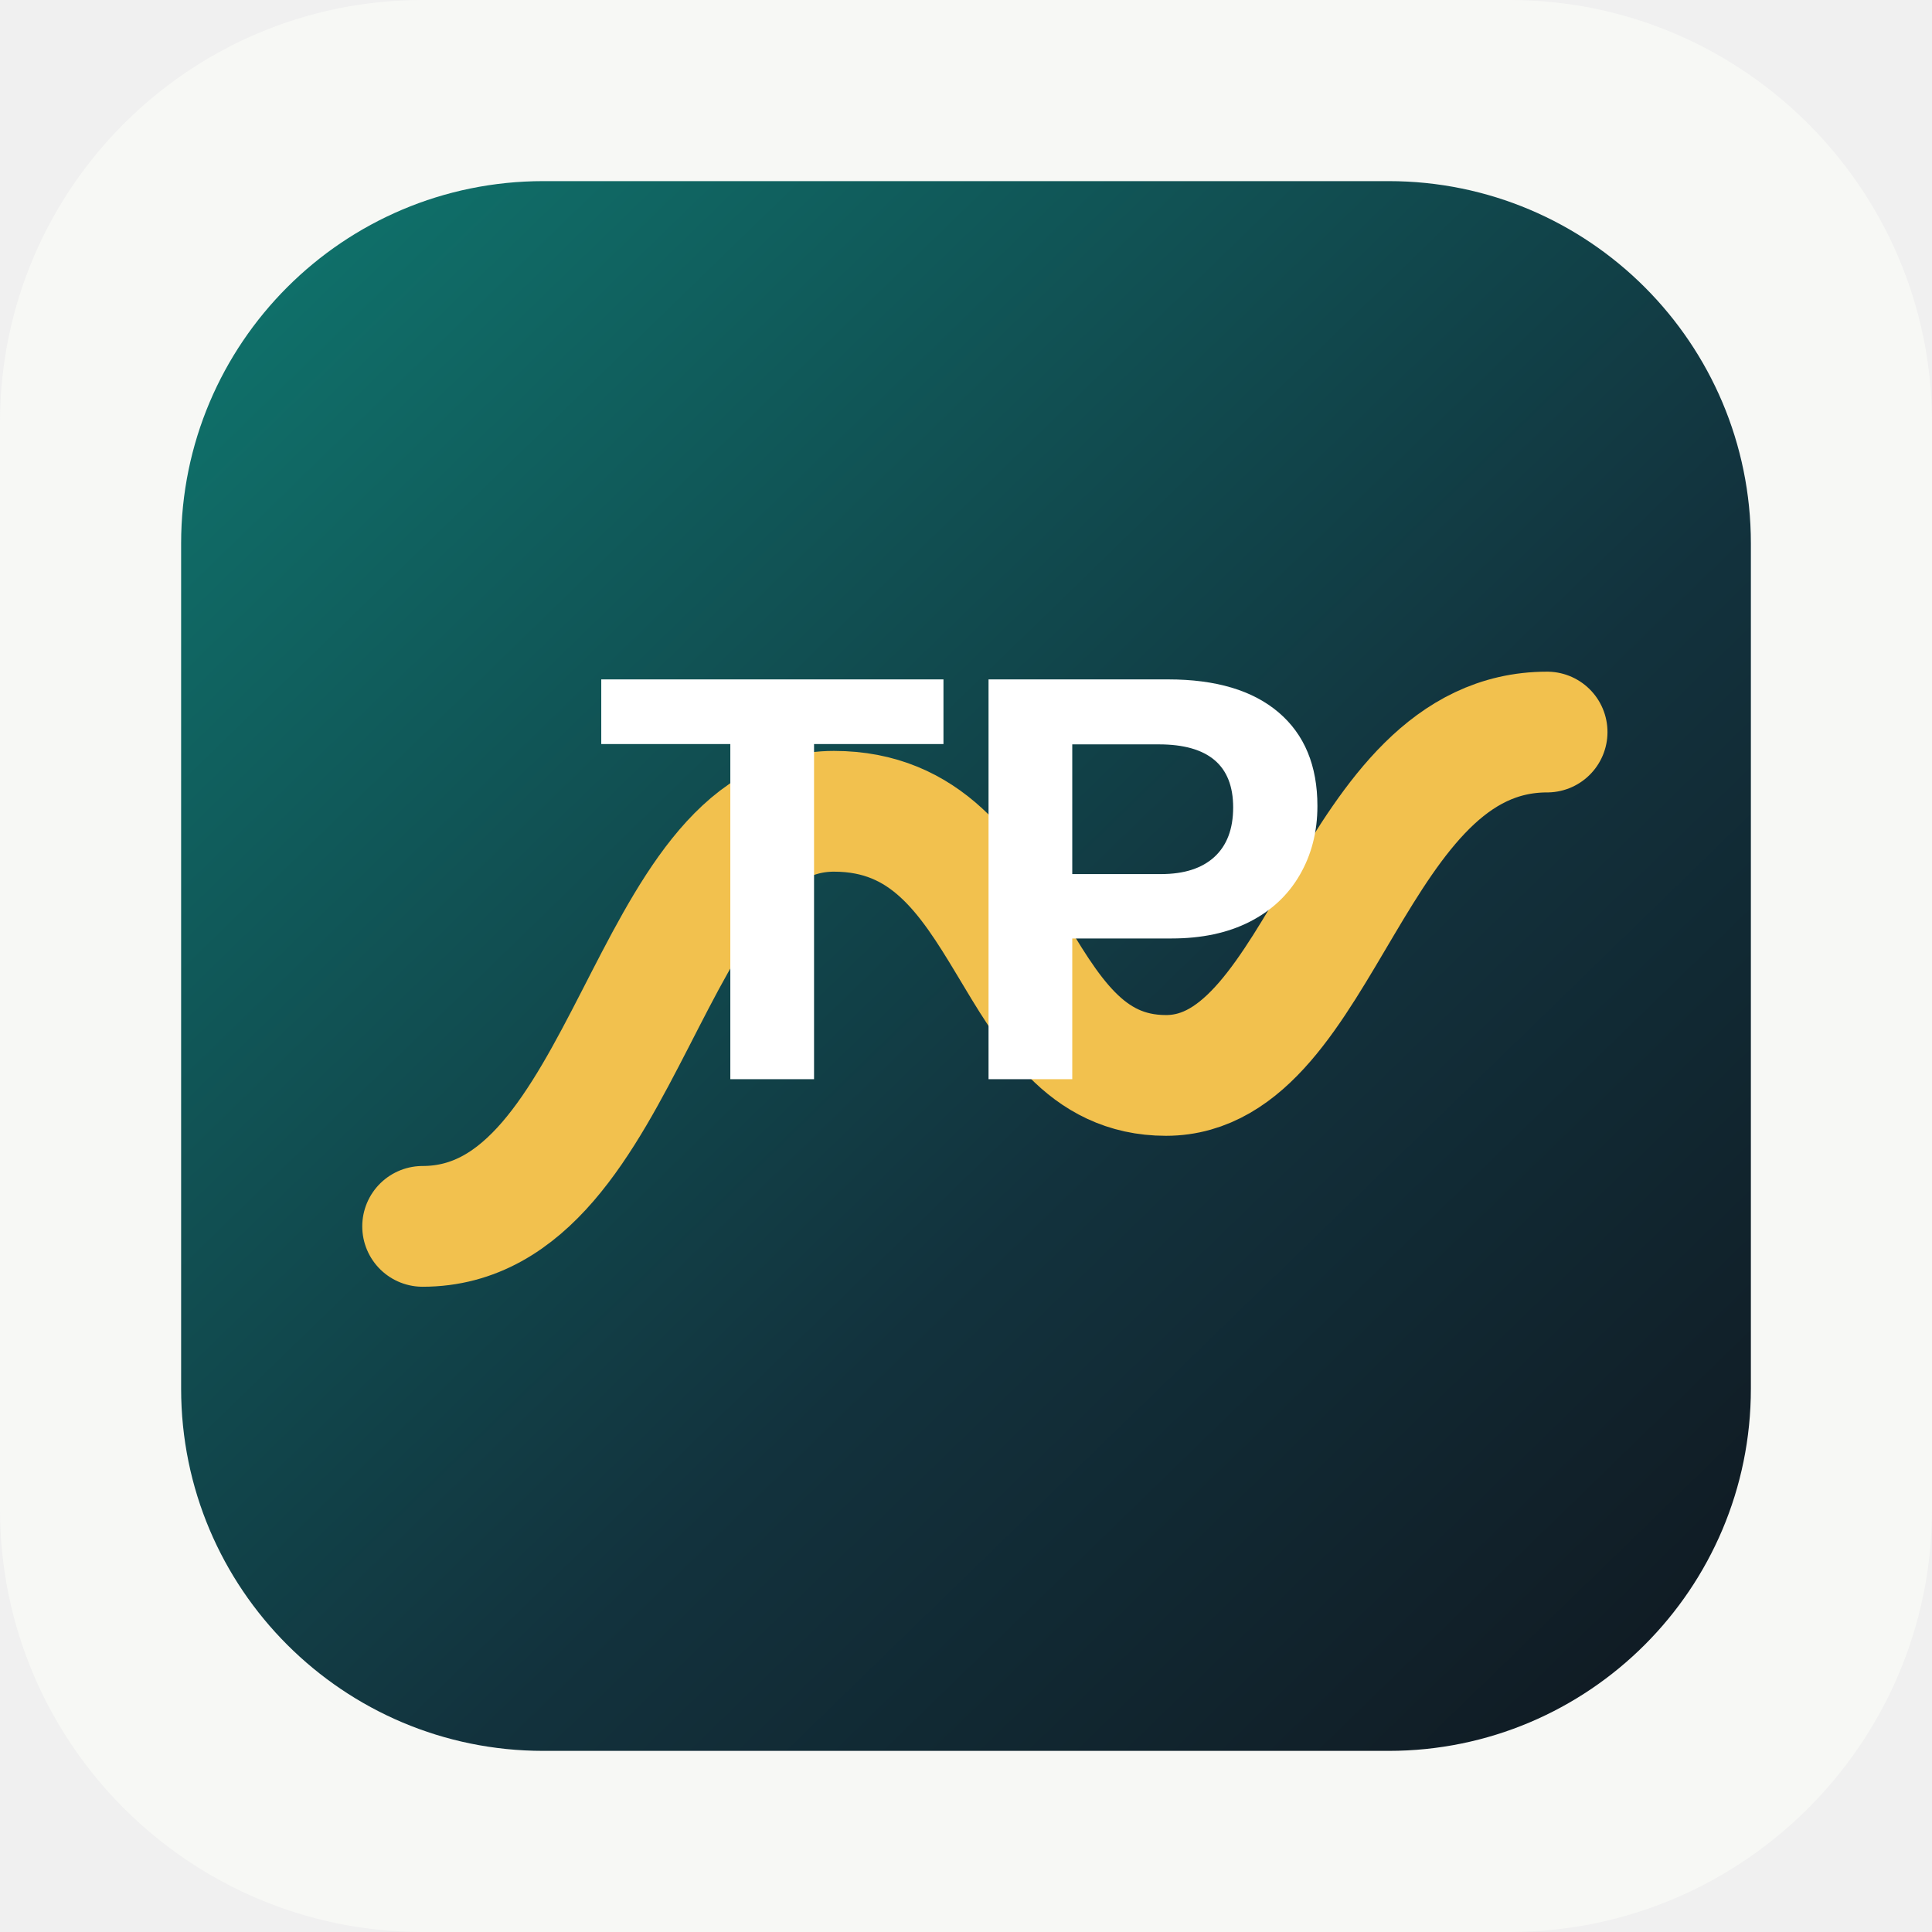
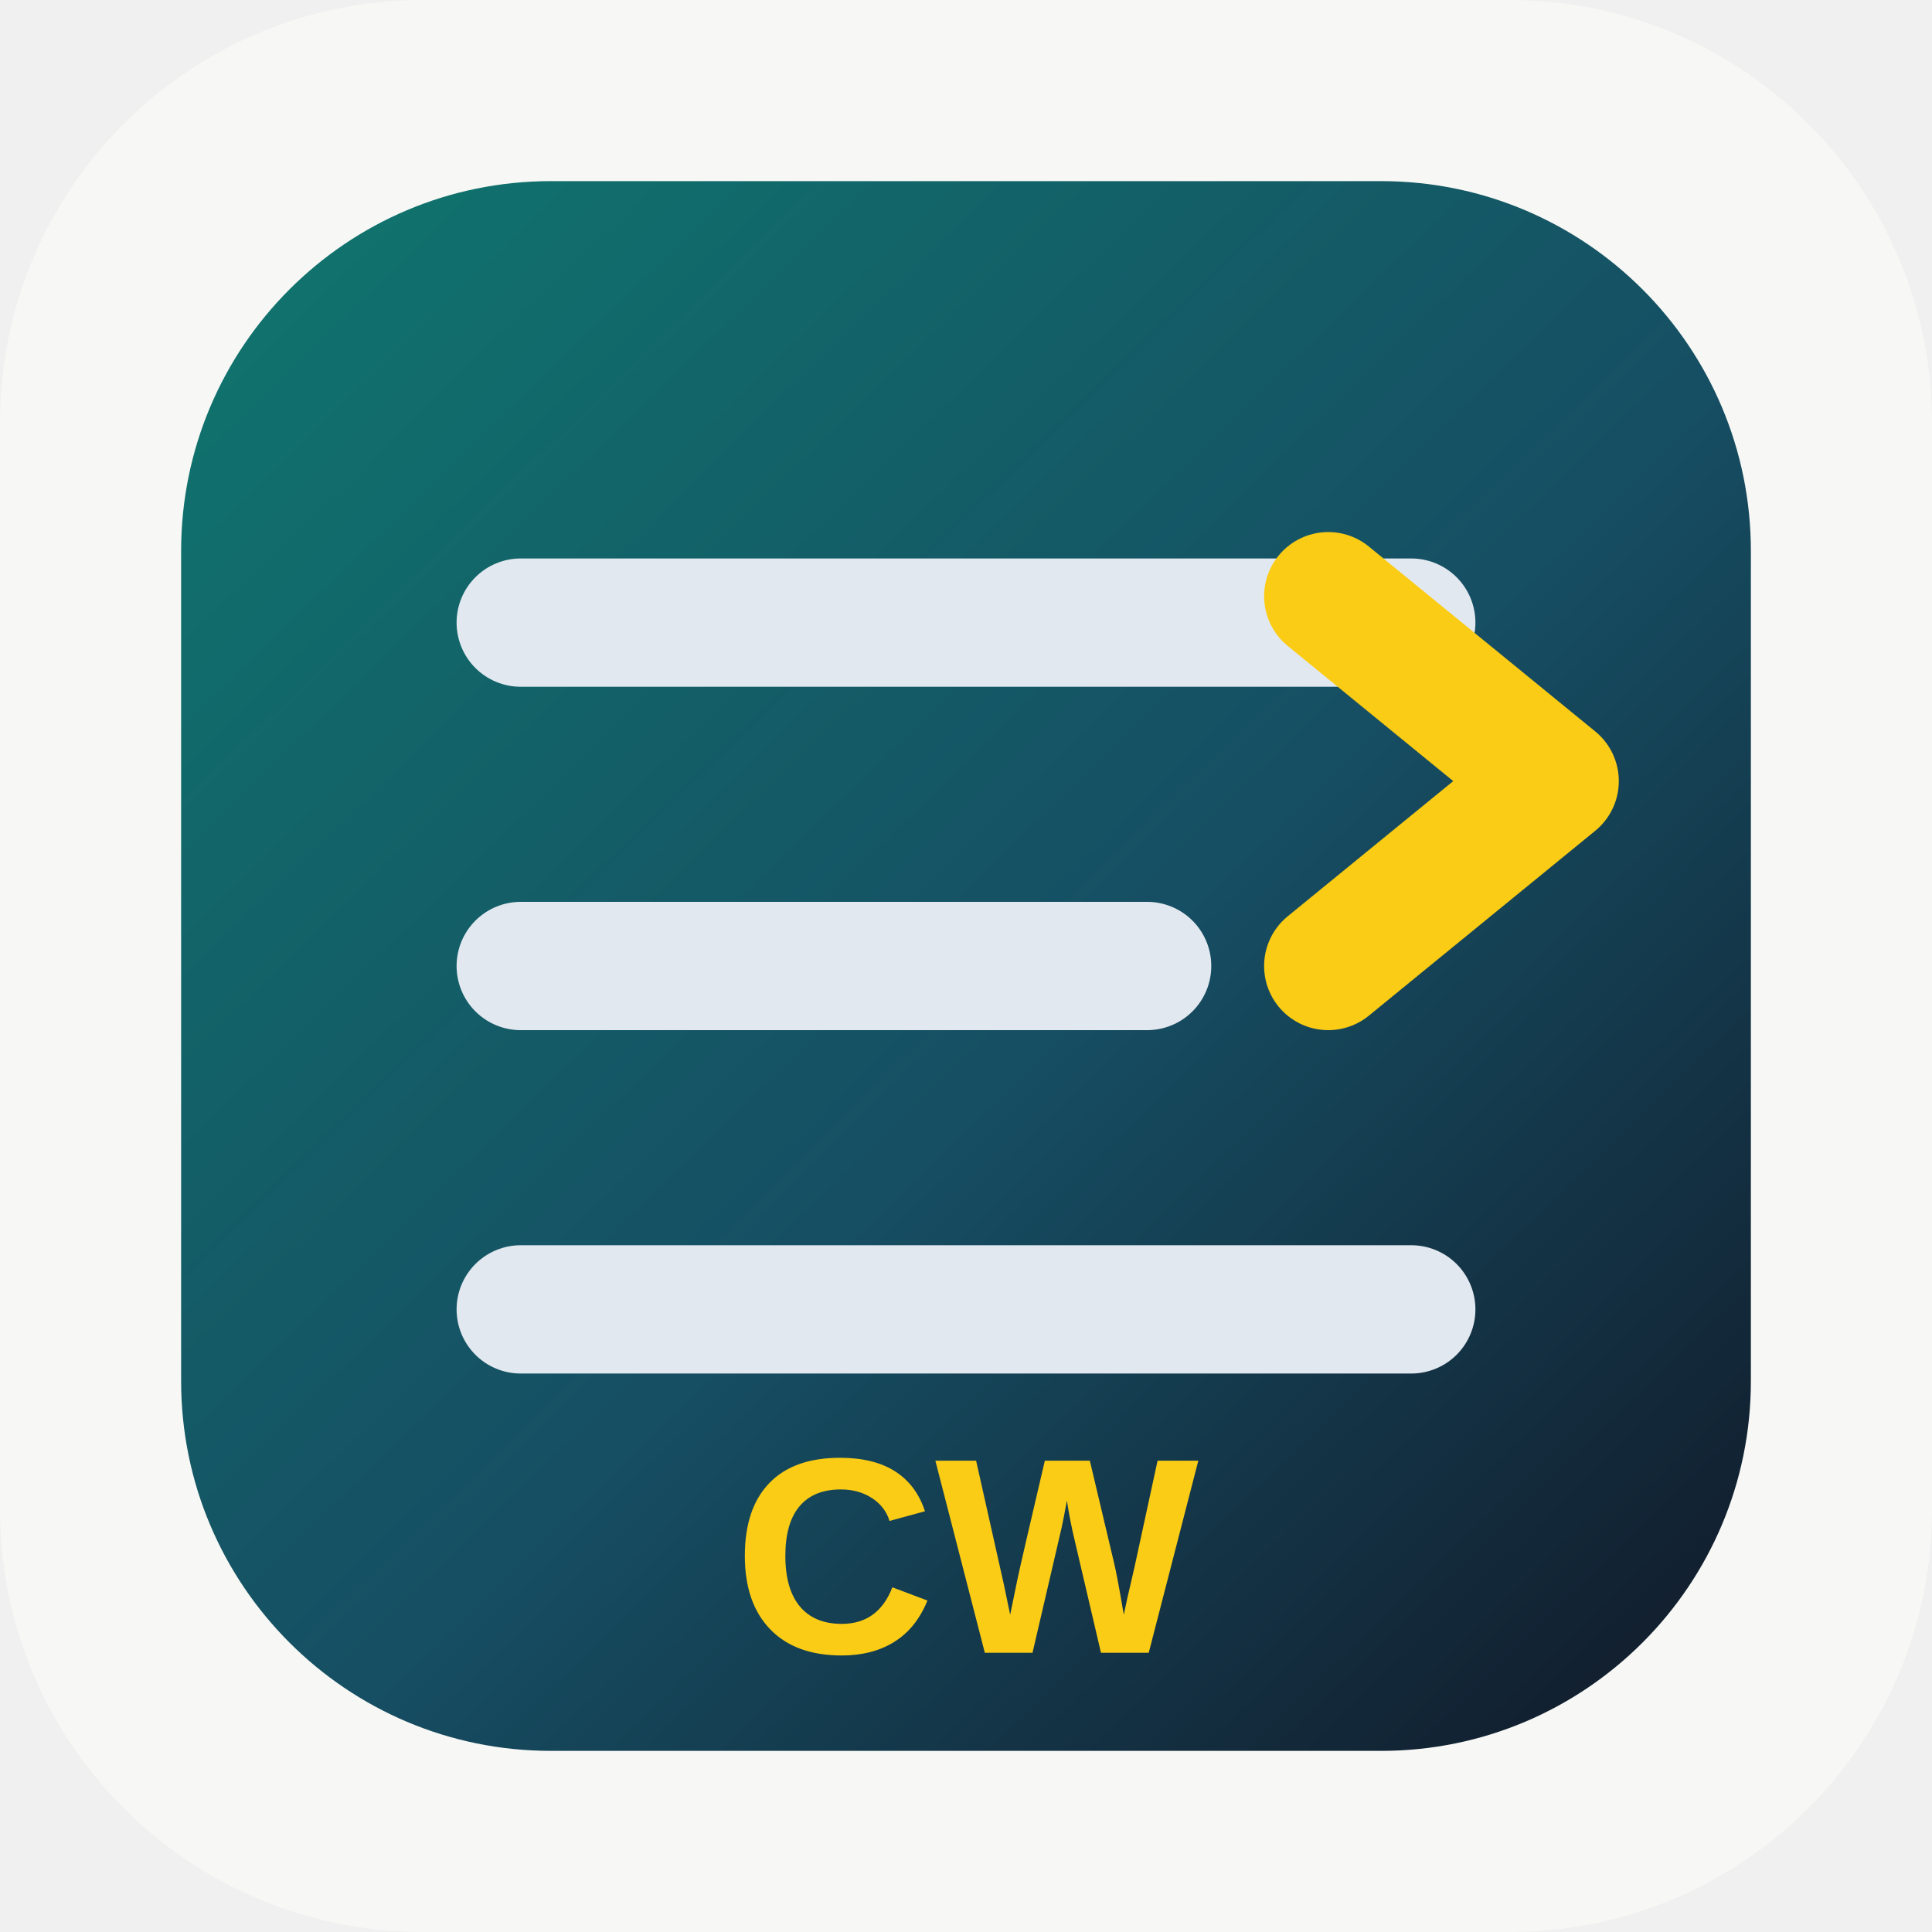
<svg xmlns="http://www.w3.org/2000/svg" viewBox="0 0 512 512">
  <defs>
    <linearGradient id="bg" x1="54" y1="48" x2="458" y2="464" gradientUnits="userSpaceOnUse">
      <stop offset="0" stop-color="#0f766e" />
-       <stop offset="0.6" stop-color="#12323d" />
-       <stop offset="1" stop-color="#101820" />
+       <stop offset="0.55" stop-color="#164e63" />
+       <stop offset="1" stop-color="#111827" />
    </linearGradient>
  </defs>
  <rect width="512" height="512" rx="112" fill="#f7f8f5" />
-   <rect x="48" y="48" width="416" height="416" rx="96" fill="url(#bg)" />
-   <path d="M112 325c55 0 59-110 109-110 49 0 45 70 88 70 42 0 49-91 101-91" fill="none" stroke="#f2c14e" stroke-width="32" stroke-linecap="round" stroke-linejoin="round" />
-   <text x="256" y="286" text-anchor="middle" font-family="Arial, sans-serif" font-size="154" font-weight="900" fill="#fff">TP</text>
+   <rect x="48" y="48" width="416" height="416" rx="98" fill="url(#bg)" />
+   <path d="M138 165h236M138 256h166M138 347h236" fill="none" stroke="#e2e8f0" stroke-width="34" stroke-linecap="round" />
+   <path d="M352 158l60 49-60 49" fill="none" stroke="#facc15" stroke-width="34" stroke-linecap="round" stroke-linejoin="round" />
+   <text x="256" y="438" text-anchor="middle" font-family="Arial, sans-serif" font-size="74" font-weight="900" fill="#facc15">CW</text>
</svg>
